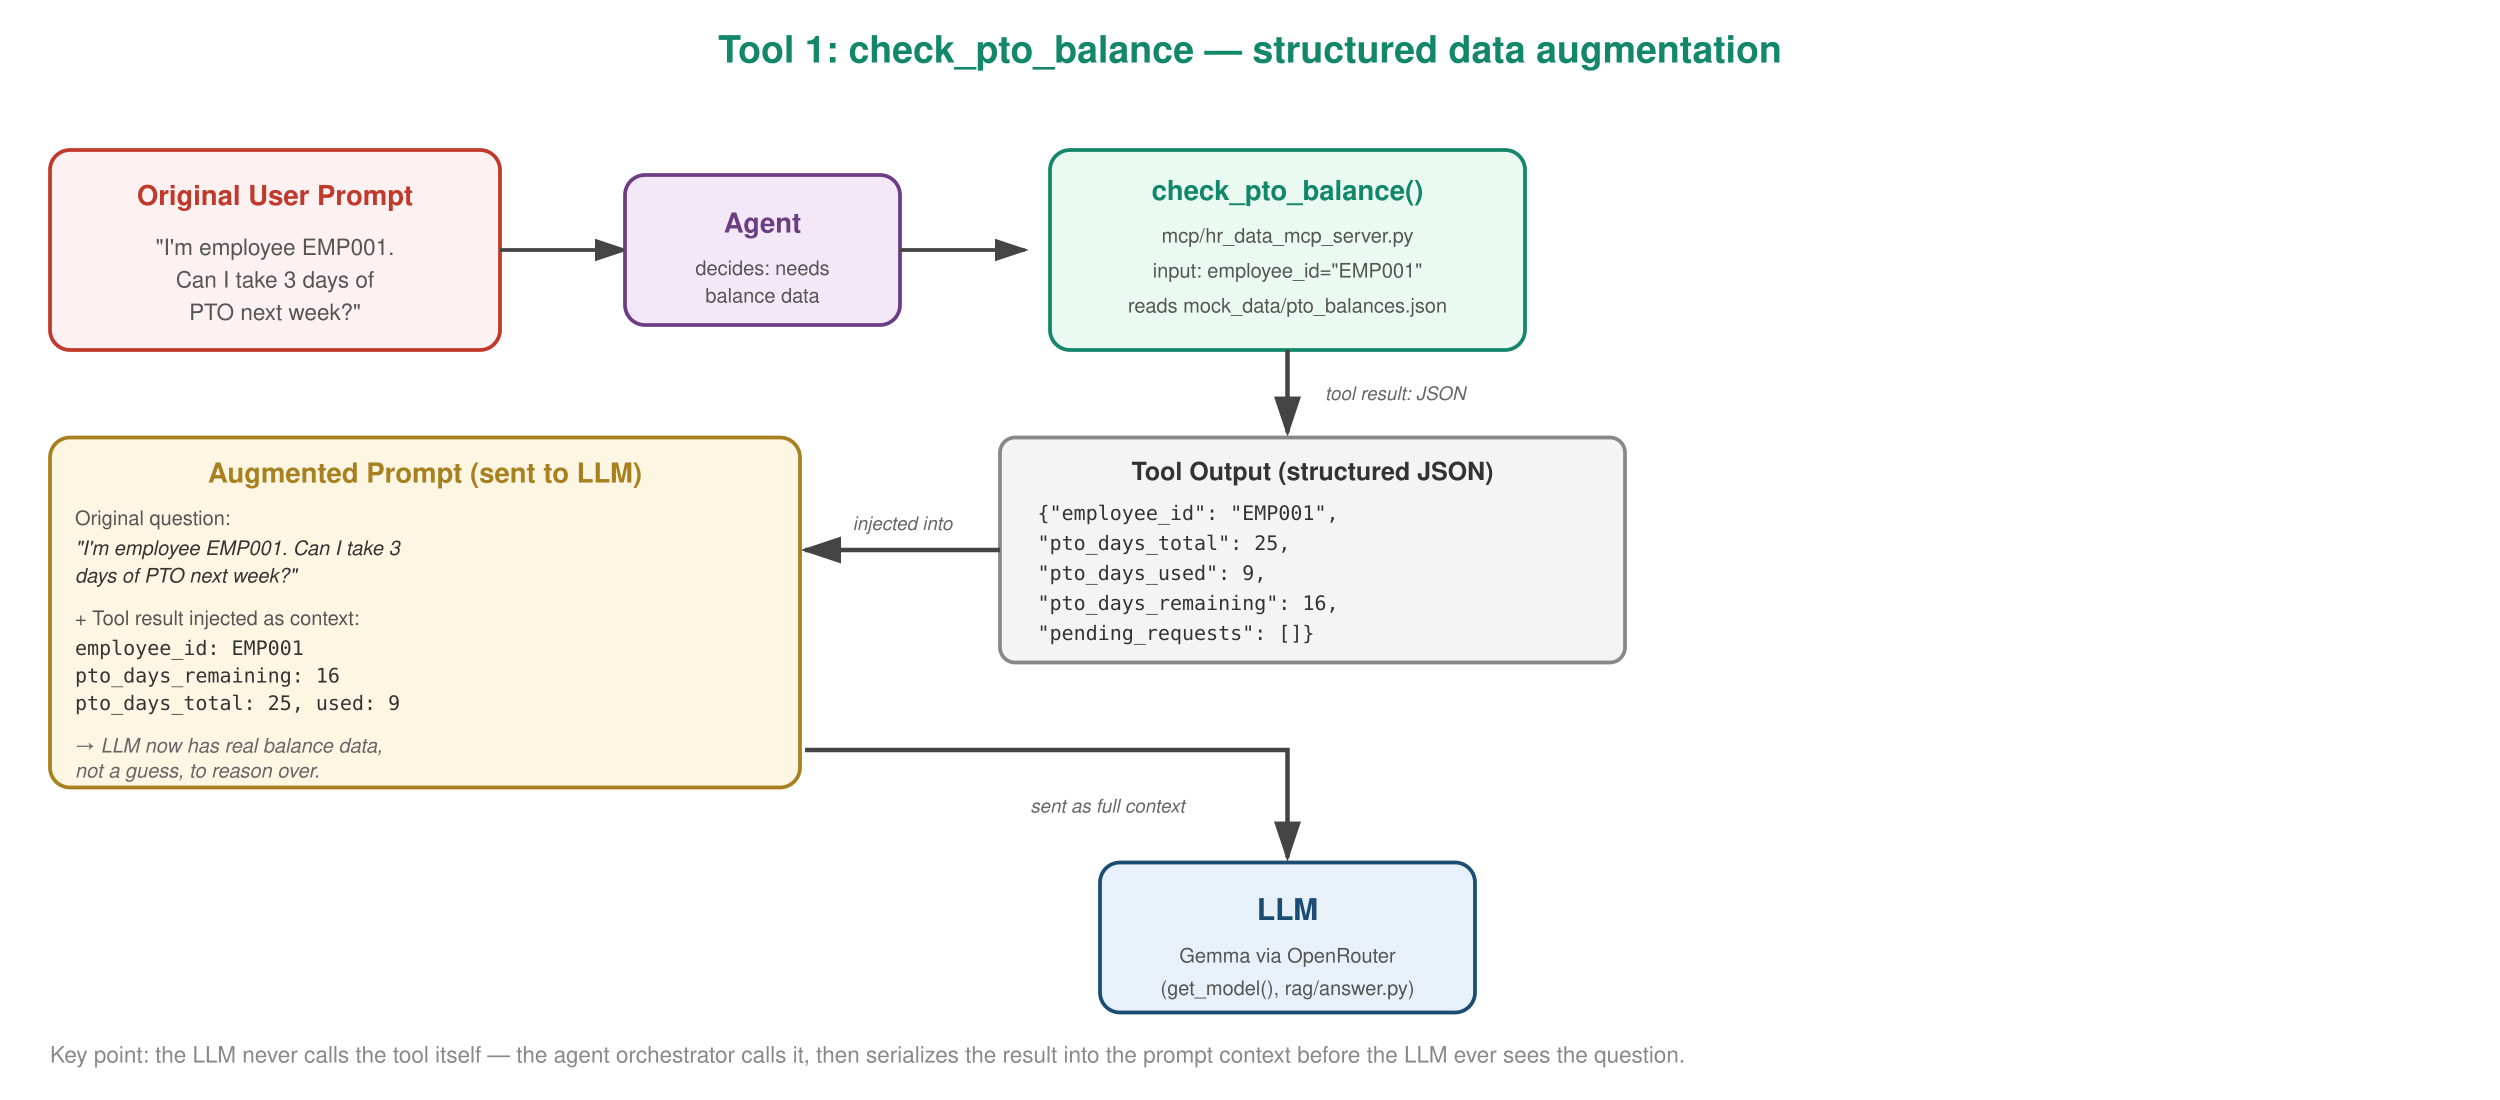
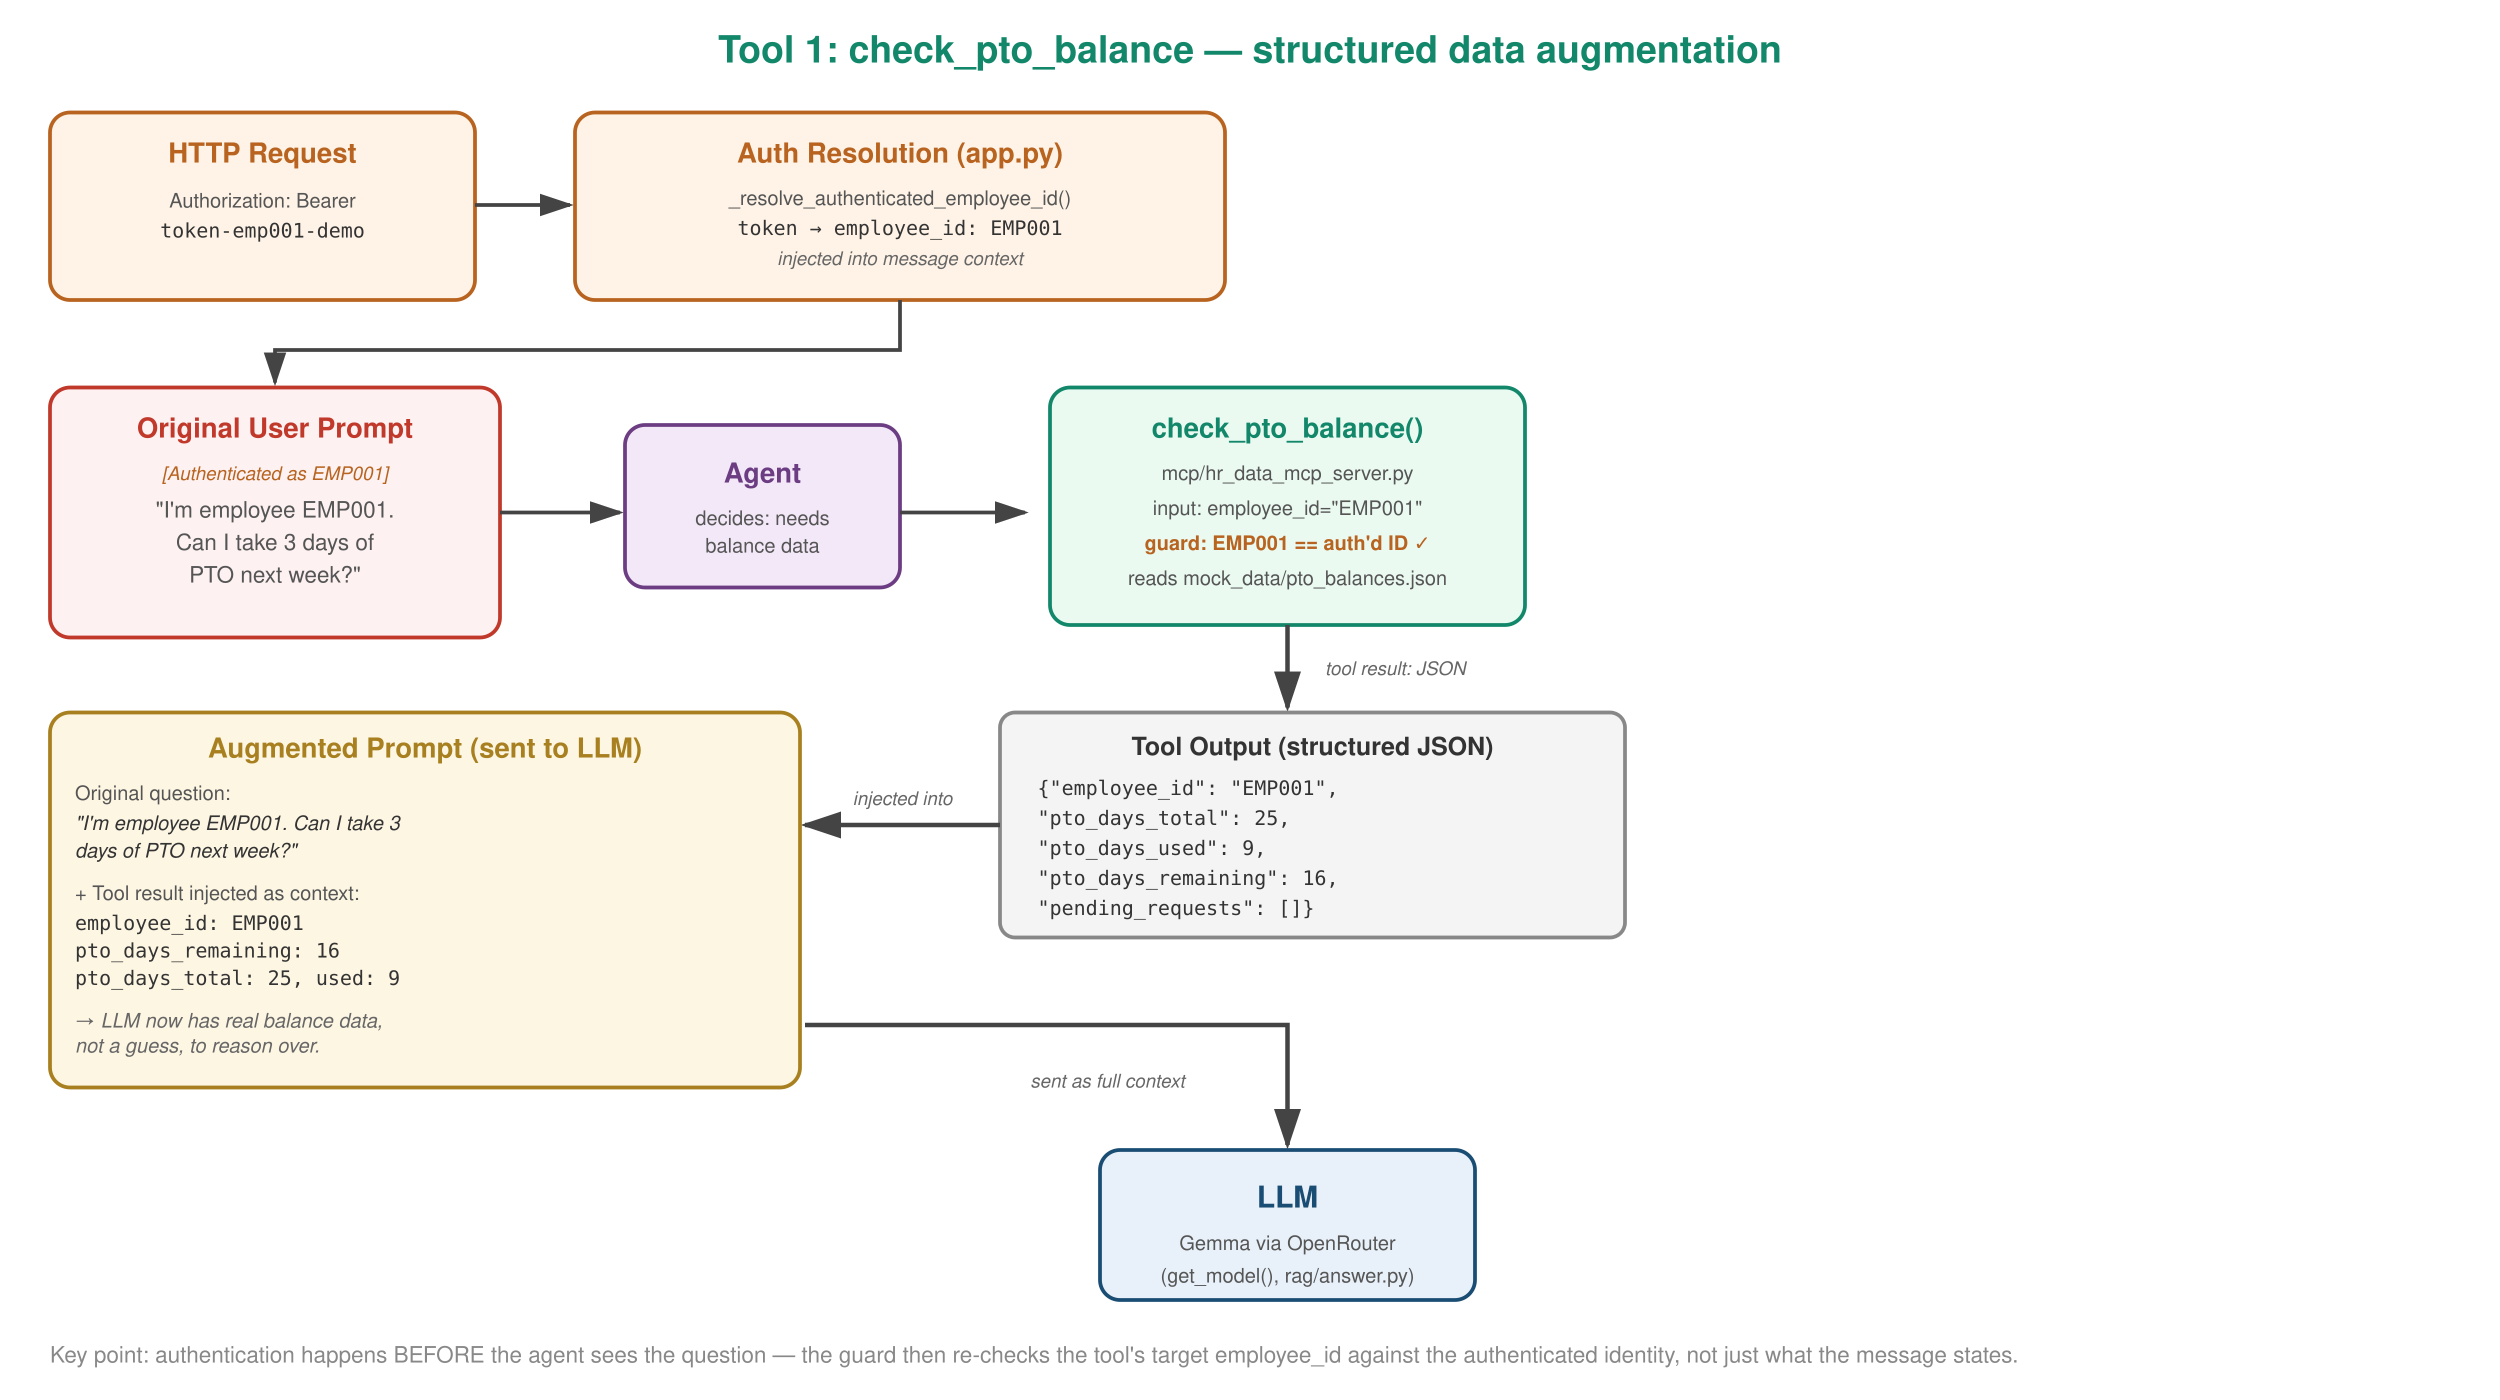
- <svg xmlns="http://www.w3.org/2000/svg" viewBox="0 0 1000 440" font-family="Helvetica, Arial, sans-serif">
+ <svg xmlns="http://www.w3.org/2000/svg" viewBox="0 0 1000 560" font-family="Helvetica, Arial, sans-serif">
  <defs>
    <marker id="arrow1" markerWidth="10" markerHeight="10" refX="8" refY="3" orient="auto" markerUnits="strokeWidth">
      <path d="M0,0 L0,6 L9,3 z" fill="#444" />
    </marker>
  </defs>
  <text x="500" y="25" text-anchor="middle" font-size="15" font-weight="bold" fill="#12876a">
    Tool 1: check_pto_balance — structured data augmentation
  </text>
-   <rect x="20" y="60" width="180" height="80" rx="8" fill="#fdf1f1" stroke="#c0392b" stroke-width="1.5" />
-   <text x="110" y="82" text-anchor="middle" font-size="11" font-weight="bold" fill="#c0392b">Original User Prompt</text>
-   <text x="110" y="102" text-anchor="middle" font-size="9" fill="#555">"I'm employee EMP001.</text>
-   <text x="110" y="115" text-anchor="middle" font-size="9" fill="#555">Can I take 3 days of</text>
-   <text x="110" y="128" text-anchor="middle" font-size="9" fill="#555">PTO next week?"</text>
-   <line x1="200" y1="100" x2="250" y2="100" stroke="#444" stroke-width="1.5" marker-end="url(#arrow1)" />
-   <rect x="250" y="70" width="110" height="60" rx="8" fill="#f3e8f8" stroke="#6c3d82" stroke-width="1.5" />
-   <text x="305" y="93" text-anchor="middle" font-size="11" font-weight="bold" fill="#6c3d82">Agent</text>
-   <text x="305" y="110" text-anchor="middle" font-size="8" fill="#555">decides: needs</text>
-   <text x="305" y="121" text-anchor="middle" font-size="8" fill="#555">balance data</text>
-   <line x1="360" y1="100" x2="410" y2="100" stroke="#444" stroke-width="1.5" marker-end="url(#arrow1)" />
-   <rect x="420" y="60" width="190" height="80" rx="8" fill="#eafaf1" stroke="#12876a" stroke-width="1.5" />
-   <text x="515" y="80" text-anchor="middle" font-size="11" font-weight="bold" fill="#12876a">check_pto_balance()</text>
-   <text x="515" y="97" text-anchor="middle" font-size="8" fill="#555">mcp/hr_data_mcp_server.py</text>
-   <text x="515" y="111" text-anchor="middle" font-size="8" fill="#555">input: employee_id="EMP001"</text>
-   <text x="515" y="125" text-anchor="middle" font-size="8" fill="#555">reads mock_data/pto_balances.json</text>
-   <line x1="515" y1="140" x2="515" y2="173" stroke="#444" stroke-width="1.8" marker-end="url(#arrow1)" />
-   <text x="530" y="160" font-size="7.5" fill="#666" font-style="italic">tool result: JSON</text>
-   <rect x="400" y="175" width="250" height="90" rx="6" fill="#f4f4f4" stroke="#888" stroke-width="1.5" />
-   <text x="525" y="192" text-anchor="middle" font-size="10" font-weight="bold" fill="#333">Tool Output (structured JSON)</text>
-   <text x="415" y="208" font-size="8" font-family="monospace" fill="#333">{"employee_id": "EMP001",</text>
-   <text x="415" y="220" font-size="8" font-family="monospace" fill="#333"> "pto_days_total": 25,</text>
-   <text x="415" y="232" font-size="8" font-family="monospace" fill="#333"> "pto_days_used": 9,</text>
-   <text x="415" y="244" font-size="8" font-family="monospace" fill="#333"> "pto_days_remaining": 16,</text>
-   <text x="415" y="256" font-size="8" font-family="monospace" fill="#333"> "pending_requests": []}</text>
-   <line x1="400" y1="220" x2="322" y2="220" stroke="#444" stroke-width="1.8" marker-end="url(#arrow1)" />
-   <text x="361" y="212" text-anchor="middle" font-size="7.5" fill="#666" font-style="italic">injected into</text>
-   <rect x="20" y="175" width="300" height="140" rx="8" fill="#fdf6e3" stroke="#a8801f" stroke-width="1.5" />
-   <text x="170" y="193" text-anchor="middle" font-size="11" font-weight="bold" fill="#a8801f">Augmented Prompt (sent to LLM)</text>
-   <text x="30" y="210" font-size="8" fill="#555">Original question:</text>
-   <text x="30" y="222" font-size="8" font-style="italic" fill="#333">"I'm employee EMP001. Can I take 3</text>
-   <text x="30" y="233" font-size="8" font-style="italic" fill="#333">days of PTO next week?"</text>
-   <text x="30" y="250" font-size="8" fill="#555">+ Tool result injected as context:</text>
-   <text x="30" y="262" font-size="8" font-family="monospace" fill="#333">employee_id: EMP001</text>
-   <text x="30" y="273" font-size="8" font-family="monospace" fill="#333">pto_days_remaining: 16</text>
-   <text x="30" y="284" font-size="8" font-family="monospace" fill="#333">pto_days_total: 25, used: 9</text>
-   <text x="30" y="301" font-size="8" font-style="italic" fill="#666">→ LLM now has real balance data,</text>
-   <text x="30" y="311" font-size="8" font-style="italic" fill="#666">  not a guess, to reason over.</text>
-   <rect x="440" y="345" width="150" height="60" rx="8" fill="#e8f0f9" stroke="#1a4d73" stroke-width="1.5" />
-   <text x="515" y="368" text-anchor="middle" font-size="12" font-weight="bold" fill="#1a4d73">LLM</text>
-   <text x="515" y="385" text-anchor="middle" font-size="8" fill="#555">Gemma via OpenRouter</text>
-   <text x="515" y="398" text-anchor="middle" font-size="8" fill="#555">(get_model(), rag/answer.py)</text>
-   <polyline points="322,300 515,300 515,343" fill="none" stroke="#444" stroke-width="1.8" marker-end="url(#arrow1)" />
-   <text x="443" y="325" text-anchor="middle" font-size="7.5" fill="#666" font-style="italic">sent as full context</text>
-   <text x="20" y="425" font-size="9" fill="#888">Key point: the LLM never calls the tool itself — the agent orchestrator calls it, then serializes the result into the prompt context before the LLM ever sees the question.</text>
+   <rect x="20" y="45" width="170" height="75" rx="8" fill="#fef3e6" stroke="#b8631f" stroke-width="1.5" />
+   <text x="105" y="65" text-anchor="middle" font-size="11" font-weight="bold" fill="#b8631f">HTTP Request</text>
+   <text x="105" y="83" text-anchor="middle" font-size="8" fill="#555">Authorization: Bearer</text>
+   <text x="105" y="95" text-anchor="middle" font-size="8" font-family="monospace" fill="#333">token-emp001-demo</text>
+   <line x1="190" y1="82" x2="228" y2="82" stroke="#444" stroke-width="1.5" marker-end="url(#arrow1)" />
+   <rect x="230" y="45" width="260" height="75" rx="8" fill="#fef3e6" stroke="#b8631f" stroke-width="1.5" />
+   <text x="360" y="65" text-anchor="middle" font-size="11" font-weight="bold" fill="#b8631f">Auth Resolution (app.py)</text>
+   <text x="360" y="82" text-anchor="middle" font-size="8" fill="#555">_resolve_authenticated_employee_id()</text>
+   <text x="360" y="94" text-anchor="middle" font-size="8" font-family="monospace" fill="#333">token → employee_id: EMP001</text>
+   <text x="360" y="106" text-anchor="middle" font-size="7.5" font-style="italic" fill="#666">injected into message context</text>
+   <polyline points="360,120 360,140 110,140 110,153" fill="none" stroke="#444" stroke-width="1.5" marker-end="url(#arrow1)" />
+   <rect x="20" y="155" width="180" height="100" rx="8" fill="#fdf1f1" stroke="#c0392b" stroke-width="1.5" />
+   <text x="110" y="175" text-anchor="middle" font-size="11" font-weight="bold" fill="#c0392b">Original User Prompt</text>
+   <text x="110" y="192" text-anchor="middle" font-size="7.5" font-style="italic" fill="#b8631f">[Authenticated as EMP001]</text>
+   <text x="110" y="207" text-anchor="middle" font-size="9" fill="#555">"I'm employee EMP001.</text>
+   <text x="110" y="220" text-anchor="middle" font-size="9" fill="#555">Can I take 3 days of</text>
+   <text x="110" y="233" text-anchor="middle" font-size="9" fill="#555">PTO next week?"</text>
+   <line x1="200" y1="205" x2="248" y2="205" stroke="#444" stroke-width="1.5" marker-end="url(#arrow1)" />
+   <rect x="250" y="170" width="110" height="65" rx="8" fill="#f3e8f8" stroke="#6c3d82" stroke-width="1.5" />
+   <text x="305" y="193" text-anchor="middle" font-size="11" font-weight="bold" fill="#6c3d82">Agent</text>
+   <text x="305" y="210" text-anchor="middle" font-size="8" fill="#555">decides: needs</text>
+   <text x="305" y="221" text-anchor="middle" font-size="8" fill="#555">balance data</text>
+   <line x1="360" y1="205" x2="410" y2="205" stroke="#444" stroke-width="1.5" marker-end="url(#arrow1)" />
+   <rect x="420" y="155" width="190" height="95" rx="8" fill="#eafaf1" stroke="#12876a" stroke-width="1.5" />
+   <text x="515" y="175" text-anchor="middle" font-size="11" font-weight="bold" fill="#12876a">check_pto_balance()</text>
+   <text x="515" y="192" text-anchor="middle" font-size="8" fill="#555">mcp/hr_data_mcp_server.py</text>
+   <text x="515" y="206" text-anchor="middle" font-size="8" fill="#555">input: employee_id="EMP001"</text>
+   <text x="515" y="220" text-anchor="middle" font-size="8" font-weight="bold" fill="#b8631f">guard: EMP001 == auth'd ID ✓</text>
+   <text x="515" y="234" text-anchor="middle" font-size="8" fill="#555">reads mock_data/pto_balances.json</text>
+   <line x1="515" y1="250" x2="515" y2="283" stroke="#444" stroke-width="1.8" marker-end="url(#arrow1)" />
+   <text x="530" y="270" font-size="7.5" fill="#666" font-style="italic">tool result: JSON</text>
+   <rect x="400" y="285" width="250" height="90" rx="6" fill="#f4f4f4" stroke="#888" stroke-width="1.5" />
+   <text x="525" y="302" text-anchor="middle" font-size="10" font-weight="bold" fill="#333">Tool Output (structured JSON)</text>
+   <text x="415" y="318" font-size="8" font-family="monospace" fill="#333">{"employee_id": "EMP001",</text>
+   <text x="415" y="330" font-size="8" font-family="monospace" fill="#333"> "pto_days_total": 25,</text>
+   <text x="415" y="342" font-size="8" font-family="monospace" fill="#333"> "pto_days_used": 9,</text>
+   <text x="415" y="354" font-size="8" font-family="monospace" fill="#333"> "pto_days_remaining": 16,</text>
+   <text x="415" y="366" font-size="8" font-family="monospace" fill="#333"> "pending_requests": []}</text>
+   <line x1="400" y1="330" x2="322" y2="330" stroke="#444" stroke-width="1.8" marker-end="url(#arrow1)" />
+   <text x="361" y="322" text-anchor="middle" font-size="7.5" fill="#666" font-style="italic">injected into</text>
+   <rect x="20" y="285" width="300" height="150" rx="8" fill="#fdf6e3" stroke="#a8801f" stroke-width="1.5" />
+   <text x="170" y="303" text-anchor="middle" font-size="11" font-weight="bold" fill="#a8801f">Augmented Prompt (sent to LLM)</text>
+   <text x="30" y="320" font-size="8" fill="#555">Original question:</text>
+   <text x="30" y="332" font-size="8" font-style="italic" fill="#333">"I'm employee EMP001. Can I take 3</text>
+   <text x="30" y="343" font-size="8" font-style="italic" fill="#333">days of PTO next week?"</text>
+   <text x="30" y="360" font-size="8" fill="#555">+ Tool result injected as context:</text>
+   <text x="30" y="372" font-size="8" font-family="monospace" fill="#333">employee_id: EMP001</text>
+   <text x="30" y="383" font-size="8" font-family="monospace" fill="#333">pto_days_remaining: 16</text>
+   <text x="30" y="394" font-size="8" font-family="monospace" fill="#333">pto_days_total: 25, used: 9</text>
+   <text x="30" y="411" font-size="8" font-style="italic" fill="#666">→ LLM now has real balance data,</text>
+   <text x="30" y="421" font-size="8" font-style="italic" fill="#666">  not a guess, to reason over.</text>
+   <rect x="440" y="460" width="150" height="60" rx="8" fill="#e8f0f9" stroke="#1a4d73" stroke-width="1.5" />
+   <text x="515" y="483" text-anchor="middle" font-size="12" font-weight="bold" fill="#1a4d73">LLM</text>
+   <text x="515" y="500" text-anchor="middle" font-size="8" fill="#555">Gemma via OpenRouter</text>
+   <text x="515" y="513" text-anchor="middle" font-size="8" fill="#555">(get_model(), rag/answer.py)</text>
+   <polyline points="322,410 515,410 515,458" fill="none" stroke="#444" stroke-width="1.8" marker-end="url(#arrow1)" />
+   <text x="443" y="435" text-anchor="middle" font-size="7.5" fill="#666" font-style="italic">sent as full context</text>
+   <text x="20" y="545" font-size="9" fill="#888">Key point: authentication happens BEFORE the agent sees the question — the guard then re-checks the tool's target employee_id against the authenticated identity, not just what the message states.</text>
</svg>
